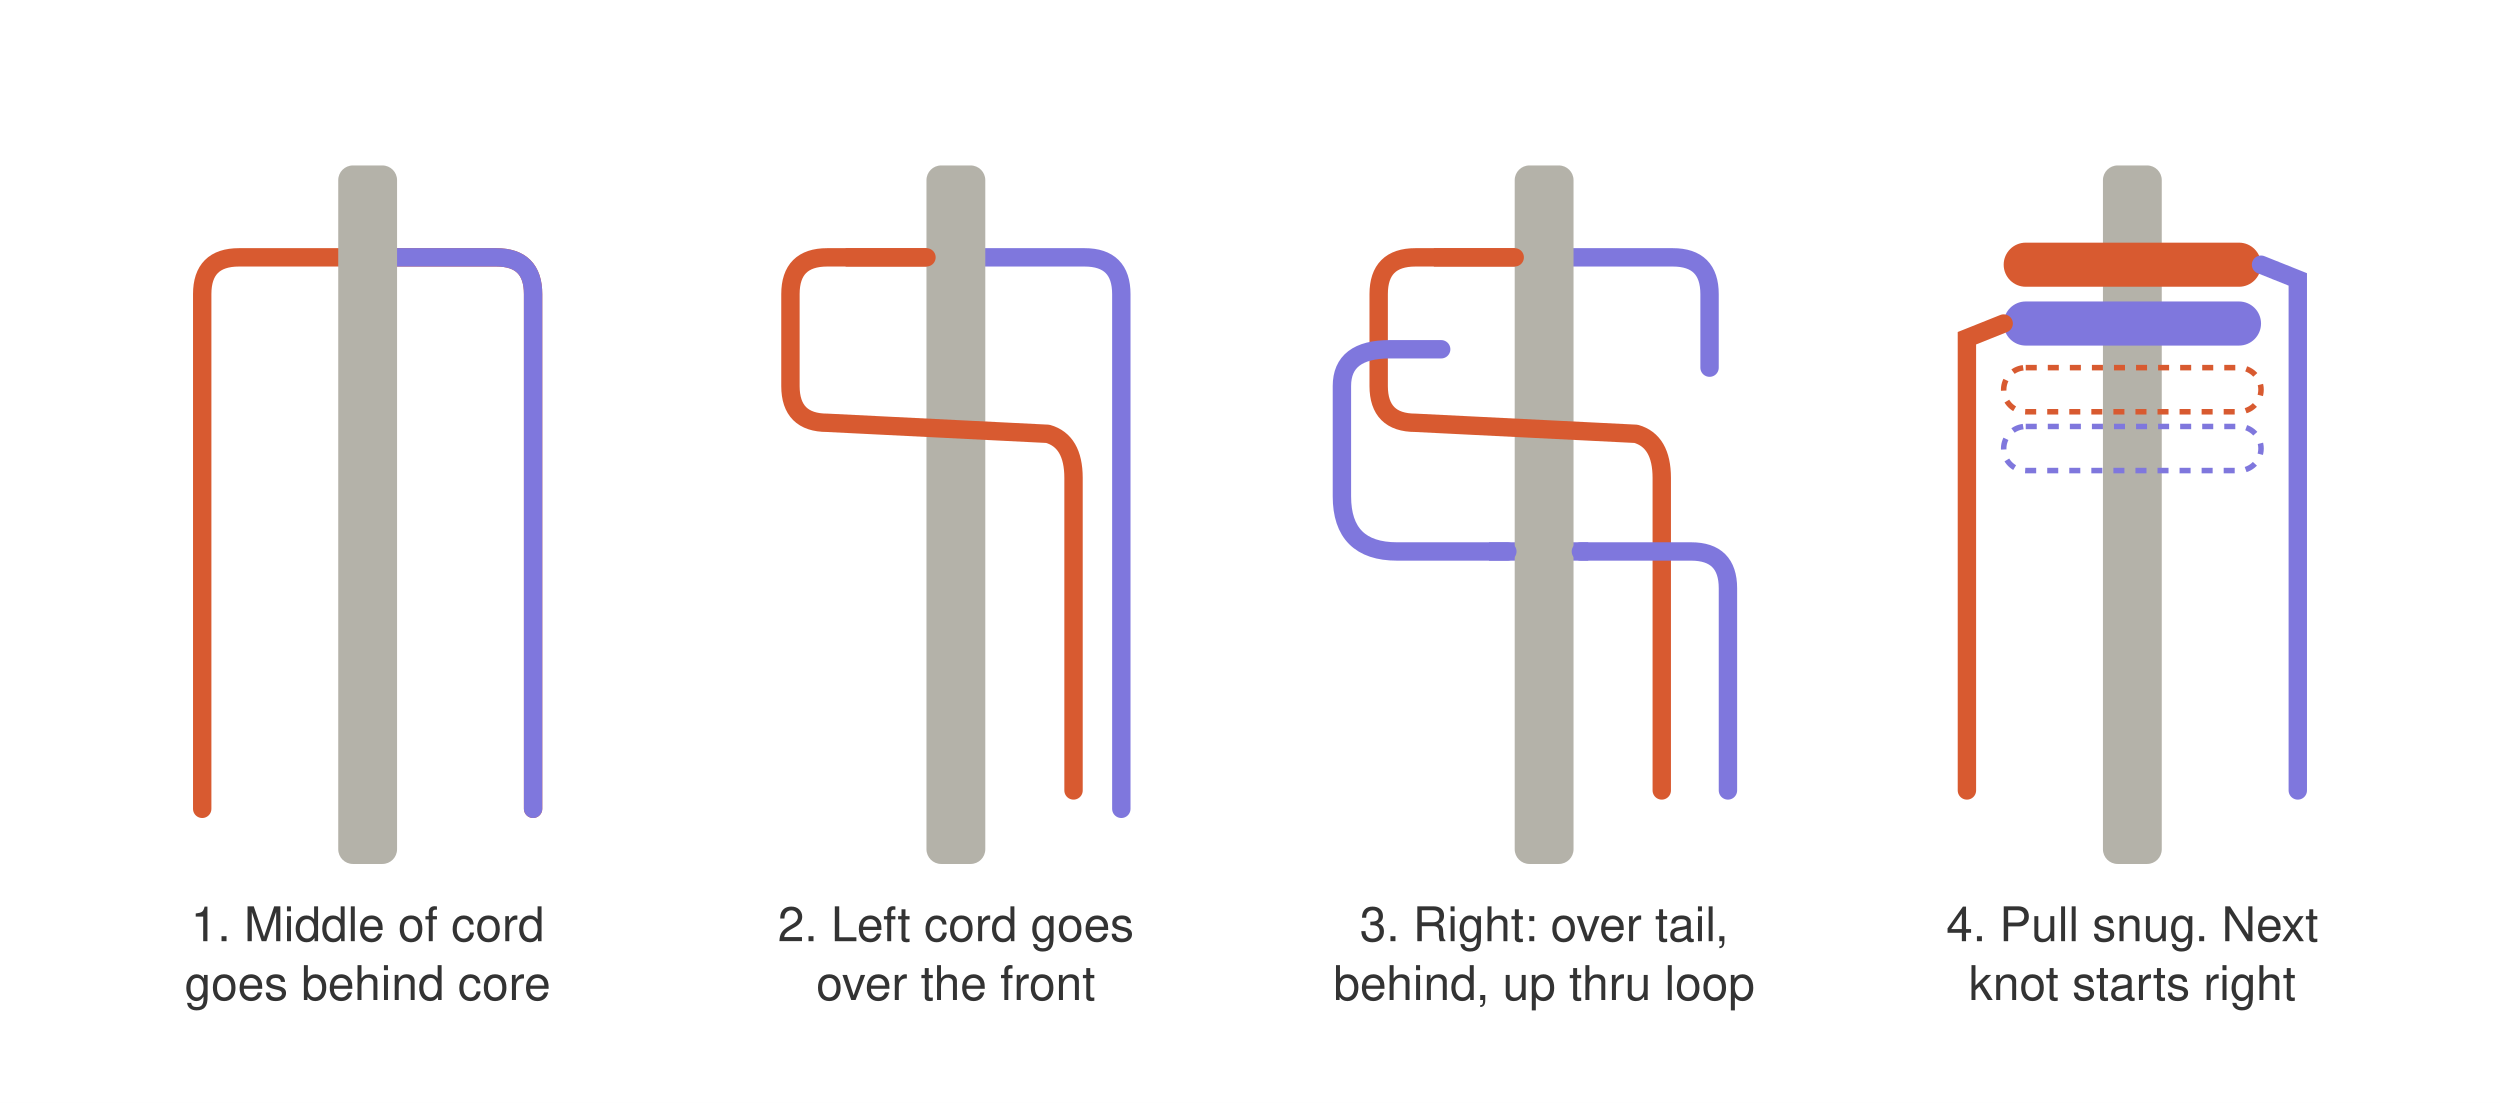
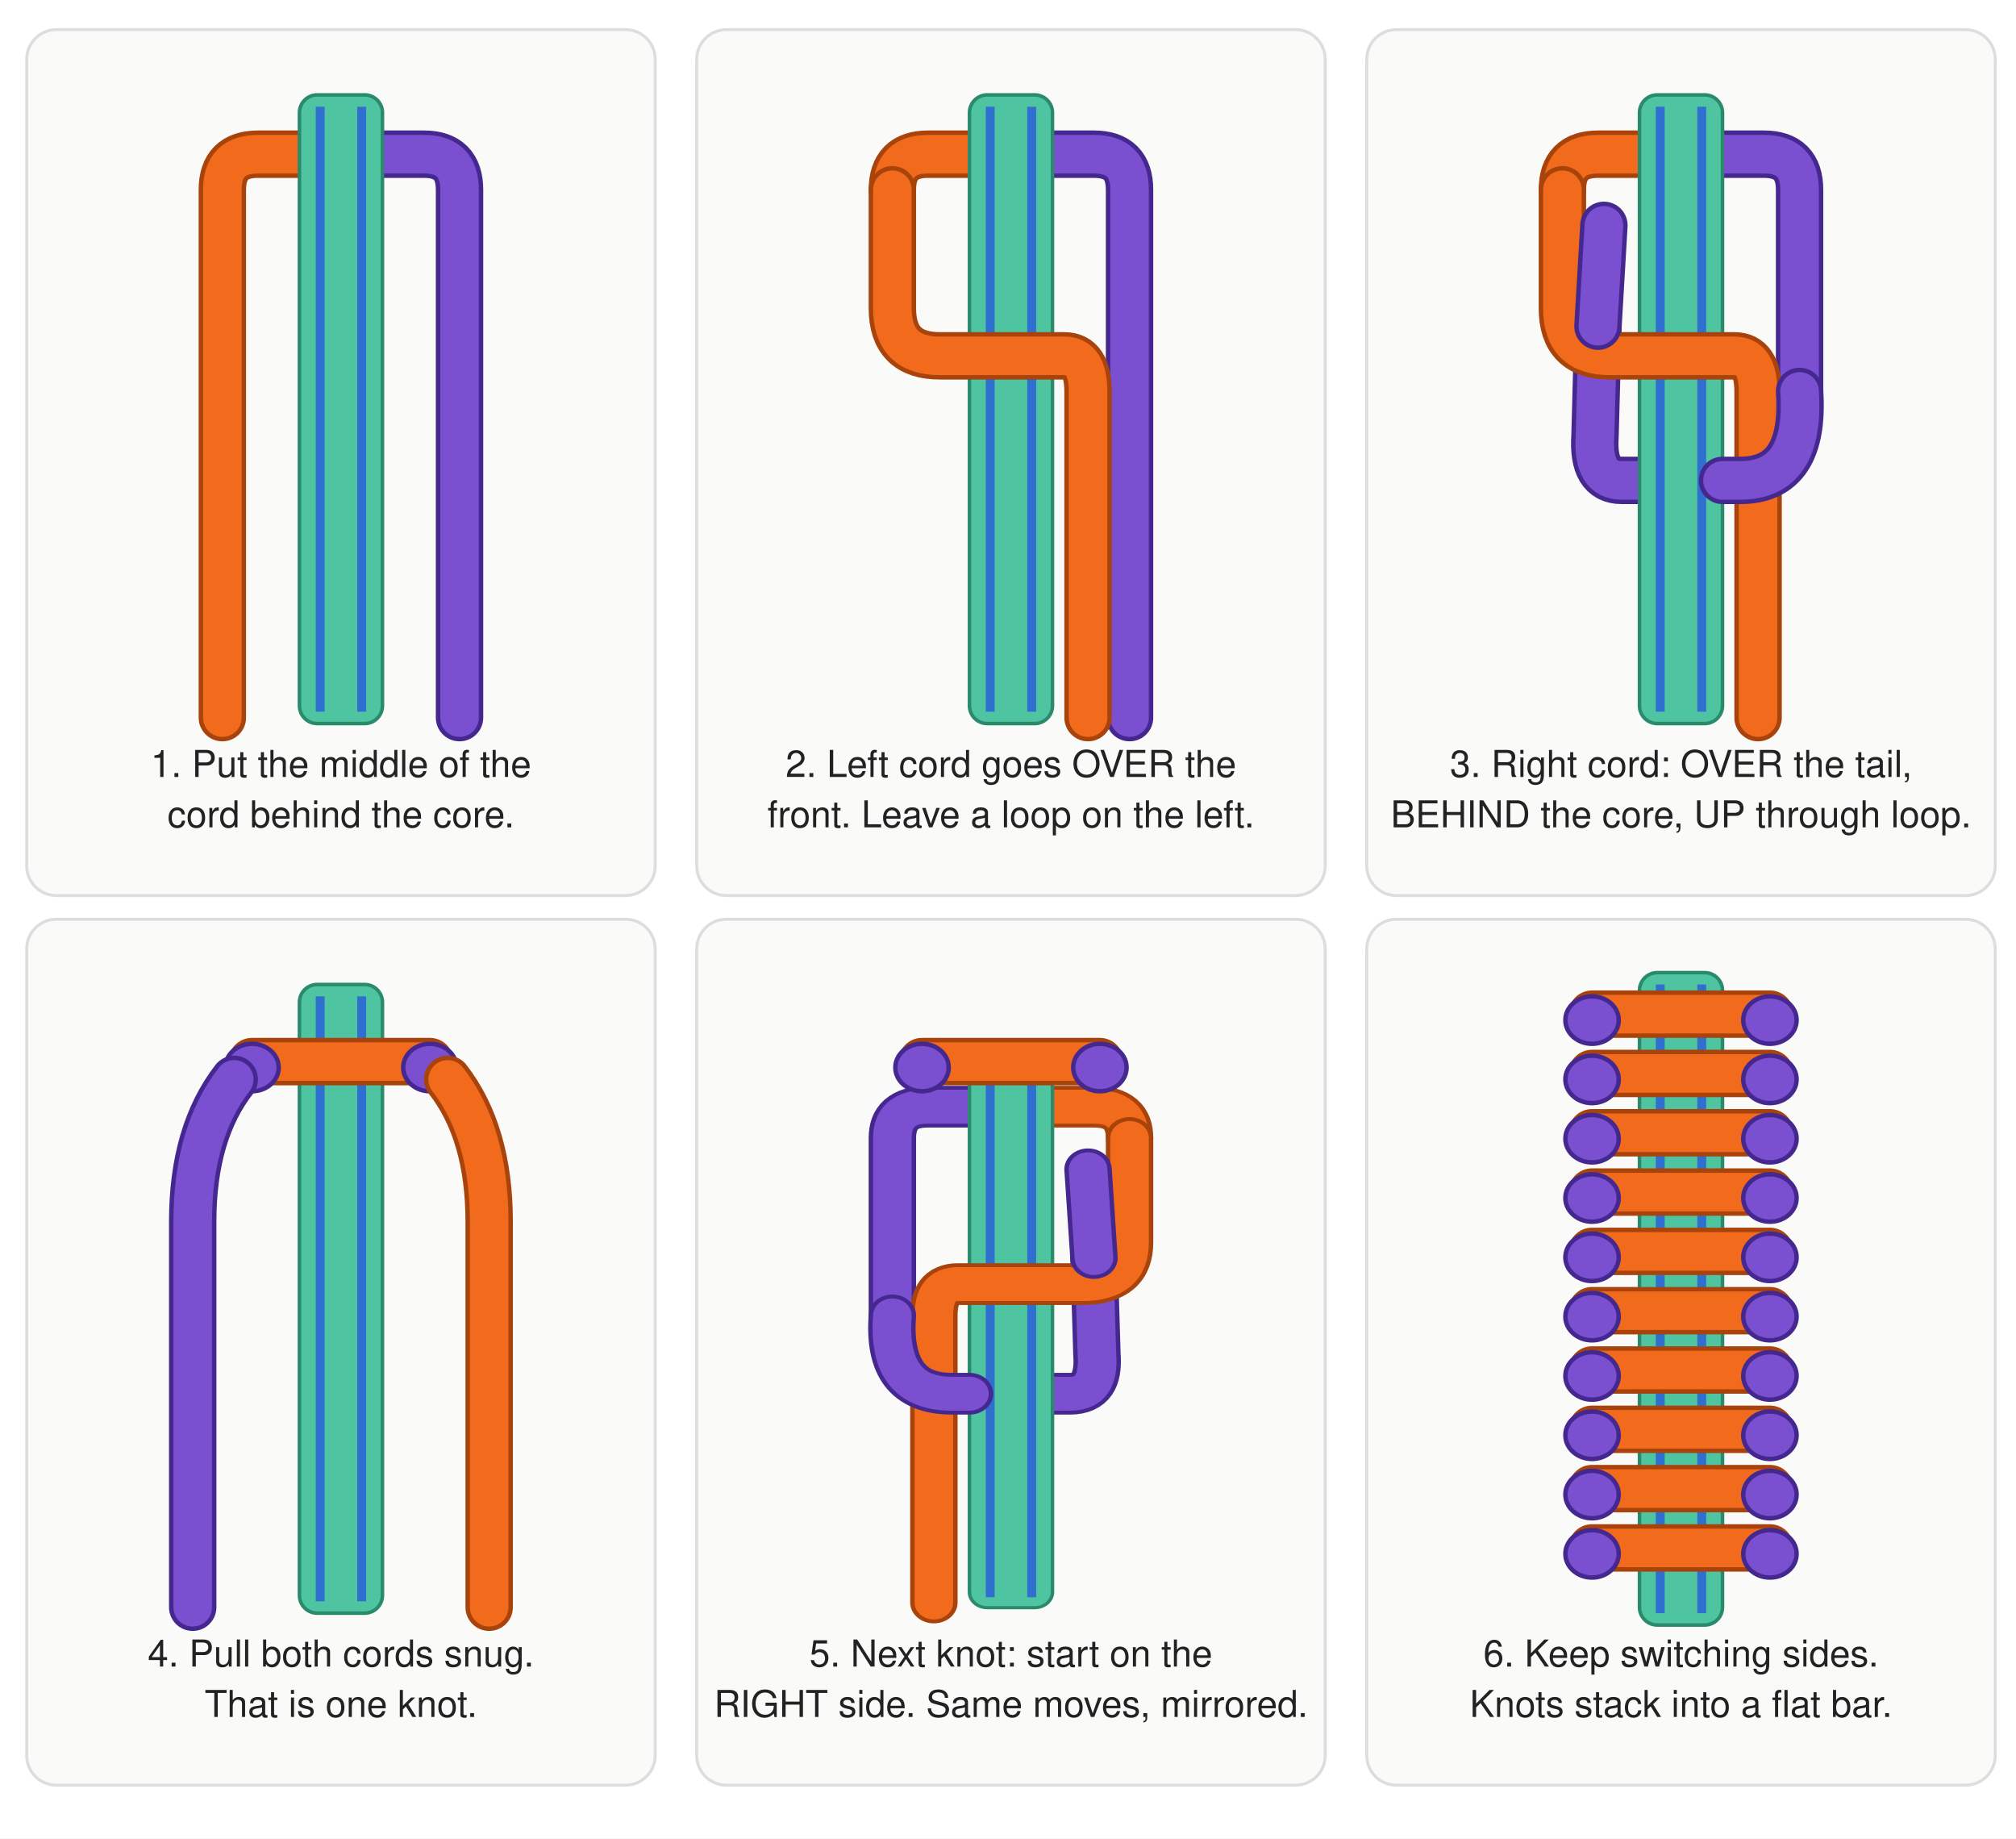
- <svg xmlns="http://www.w3.org/2000/svg" width="680" viewBox="0 0 680 300">
-   <rect width="680" height="300" fill="#ffffff" />
-   <defs>
-     <marker id="arrow" viewBox="0 0 10 10" refX="8" refY="5" markerWidth="6" markerHeight="6" orient="auto-start-reverse">
-       <path d="M2 1L8 5L2 9" fill="none" stroke="#BA7517" stroke-width="1.5" />
-     </marker>
-   </defs>
-   <path d="M55 220 L55 80 Q55 70 65 70 L135 70 Q145 70 145 80 L145 220" fill="none" stroke="#D85A30" stroke-width="5" stroke-linecap="round" />
-   <path d="M100 70 L135 70 Q145 70 145 80 L145 220" fill="none" stroke="#7F77DD" stroke-width="5" stroke-linecap="round" />
-   <rect x="92" y="45" width="16" height="190" rx="4" fill="#B4B2A9" />
-   <path d="M260 70 L230 70" fill="none" stroke="#D85A30" stroke-width="5" />
-   <path d="M260 70 L295 70 Q305 70 305 80 L305 220" fill="none" stroke="#7F77DD" stroke-width="5" stroke-linecap="round" />
-   <rect x="252" y="45" width="16" height="190" rx="4" fill="#B4B2A9" />
-   <path d="M252 70 L225 70 Q215 70 215 80 L215 105 Q215 115 225 115 L285 118 Q292 120 292 130 L292 215" fill="none" stroke="#D85A30" stroke-width="5" stroke-linecap="round" stroke-linejoin="round" />
-   <path d="M420 70 L390 70" fill="none" stroke="#D85A30" stroke-width="5" />
-   <path d="M420 70 L455 70 Q465 70 465 80 L465 100" fill="none" stroke="#7F77DD" stroke-width="5" stroke-linecap="round" />
-   <path d="M432 150 L405 150" fill="none" stroke="#7F77DD" stroke-width="5" />
-   <rect x="412" y="45" width="16" height="190" rx="4" fill="#B4B2A9" />
-   <path d="M412 70 L385 70 Q375 70 375 80 L375 105 Q375 115 385 115 L445 118 Q452 120 452 130 L452 215" fill="none" stroke="#D85A30" stroke-width="5" stroke-linecap="round" stroke-linejoin="round" />
-   <path d="M470 215 L470 160 Q470 150 460 150 L430 150" fill="none" stroke="#7F77DD" stroke-width="5" stroke-linecap="round" />
-   <path d="M410 150 L380 150 Q365 150 365 135 L365 105 Q365 95 378 95 L392 95" fill="none" stroke="#7F77DD" stroke-width="5" stroke-linecap="round" />
-   <rect x="572" y="45" width="16" height="190" rx="4" fill="#B4B2A9" />
-   <rect x="545" y="66" width="70" height="12" rx="6" fill="#D85A30" />
-   <rect x="545" y="82" width="70" height="12" rx="6" fill="#7F77DD" />
-   <rect x="545" y="100" width="70" height="12" rx="6" fill="none" stroke="#D85A30" stroke-width="1.5" stroke-dasharray="3 3" />
-   <rect x="545" y="116" width="70" height="12" rx="6" fill="none" stroke="#7F77DD" stroke-width="1.5" stroke-dasharray="3 3" />
-   <path d="M545 88 L535 92 L535 215" fill="none" stroke="#D85A30" stroke-width="5" stroke-linecap="round" />
-   <path d="M615 72 L625 76 L625 215" fill="none" stroke="#7F77DD" stroke-width="5" stroke-linecap="round" />
-   <text font-family="Helvetica, Arial, sans-serif" font-size="13" fill="#333" x="100" y="256" text-anchor="middle">1. Middle of cord</text>
-   <text font-family="Helvetica, Arial, sans-serif" font-size="13" fill="#333" x="100" y="272" text-anchor="middle">goes behind core</text>
-   <text font-family="Helvetica, Arial, sans-serif" font-size="13" fill="#333" x="260" y="256" text-anchor="middle">2. Left cord goes</text>
-   <text font-family="Helvetica, Arial, sans-serif" font-size="13" fill="#333" x="260" y="272" text-anchor="middle">over the front</text>
-   <text font-family="Helvetica, Arial, sans-serif" font-size="13" fill="#333" x="420" y="256" text-anchor="middle">3. Right: over tail,</text>
-   <text font-family="Helvetica, Arial, sans-serif" font-size="13" fill="#333" x="420" y="272" text-anchor="middle">behind, up thru loop</text>
-   <text font-family="Helvetica, Arial, sans-serif" font-size="13" fill="#333" x="580" y="256" text-anchor="middle">4. Pull snug. Next</text>
-   <text font-family="Helvetica, Arial, sans-serif" font-size="13" fill="#333" x="580" y="272" text-anchor="middle">knot starts right</text>
+ <svg xmlns="http://www.w3.org/2000/svg" width="680" height="620" viewBox="0 0 680 620">
+   <rect width="680" height="620" fill="#fff" />
+   <g transform="translate(13,6)">
+     <rect x="-4" y="4" width="212" height="292" rx="10" fill="#fafaf8" stroke="#ddd" />
+     <g transform="translate(2.0,6)">
+       <path d="M60 230 L60 52 Q60 40 72 40 L100 40" fill="none" stroke="#a8430c" stroke-width="16" stroke-linecap="round" stroke-linejoin="round" />
+       <path d="M60 230 L60 52 Q60 40 72 40 L100 40" fill="none" stroke="#f26a1b" stroke-width="13" stroke-linecap="round" stroke-linejoin="round" />
+       <path d="M100 40 L128 40 Q140 40 140 52 L140 230" fill="none" stroke="#45288f" stroke-width="16" stroke-linecap="round" stroke-linejoin="round" />
+       <path d="M100 40 L128 40 Q140 40 140 52 L140 230" fill="none" stroke="#7a4fd0" stroke-width="13" stroke-linecap="round" stroke-linejoin="round" />
+       <rect x="86" y="20" width="28" height="212" rx="6" fill="#4fc4a0" stroke="#2a8a6c" stroke-width="1.2" />
+       <line x1="93" y1="24" x2="93" y2="228" stroke="#2f6fd0" stroke-width="3" />
+       <line x1="107" y1="24" x2="107" y2="228" stroke="#2f6fd0" stroke-width="3" />
+     </g>
+     <text x="102" y="256" font-family="Helvetica, Arial, sans-serif" font-size="12.5" fill="#222" text-anchor="middle">1. Put the middle of the</text>
+     <text x="102" y="273" font-family="Helvetica, Arial, sans-serif" font-size="12.5" fill="#222" text-anchor="middle">cord behind the core.</text>
+   </g>
+   <g transform="translate(239,6)">
+     <rect x="-4" y="4" width="212" height="292" rx="10" fill="#fafaf8" stroke="#ddd" />
+     <g transform="translate(2.0,6)">
+       <path d="M100 40 L128 40 Q140 40 140 52 L140 230" fill="none" stroke="#45288f" stroke-width="16" stroke-linecap="round" stroke-linejoin="round" />
+       <path d="M100 40 L128 40 Q140 40 140 52 L140 230" fill="none" stroke="#7a4fd0" stroke-width="13" stroke-linecap="round" stroke-linejoin="round" />
+       <path d="M100 40 L72 40 Q60 40 60 52" fill="none" stroke="#a8430c" stroke-width="16" stroke-linecap="round" stroke-linejoin="round" />
+       <path d="M100 40 L72 40 Q60 40 60 52" fill="none" stroke="#f26a1b" stroke-width="13" stroke-linecap="round" stroke-linejoin="round" />
+       <rect x="86" y="20" width="28" height="212" rx="6" fill="#4fc4a0" stroke="#2a8a6c" stroke-width="1.2" />
+       <line x1="93" y1="24" x2="93" y2="228" stroke="#2f6fd0" stroke-width="3" />
+       <line x1="107" y1="24" x2="107" y2="228" stroke="#2f6fd0" stroke-width="3" />
+       <path d="M60 52 L60 92 Q60 108 76 108 L118 108 Q126 108 126 120 L126 230" fill="none" stroke="#a8430c" stroke-width="16" stroke-linecap="round" stroke-linejoin="round" />
+       <path d="M60 52 L60 92 Q60 108 76 108 L118 108 Q126 108 126 120 L126 230" fill="none" stroke="#f26a1b" stroke-width="13" stroke-linecap="round" stroke-linejoin="round" />
+     </g>
+     <text x="102" y="256" font-family="Helvetica, Arial, sans-serif" font-size="12.5" fill="#222" text-anchor="middle">2. Left cord goes OVER the</text>
+     <text x="102" y="273" font-family="Helvetica, Arial, sans-serif" font-size="12.5" fill="#222" text-anchor="middle">front. Leave a loop on the left.</text>
+   </g>
+   <g transform="translate(465,6)">
+     <rect x="-4" y="4" width="212" height="292" rx="10" fill="#fafaf8" stroke="#ddd" />
+     <g transform="translate(2.0,6)">
+       <path d="M100 40 L72 40 Q60 40 60 52" fill="none" stroke="#a8430c" stroke-width="16" stroke-linecap="round" stroke-linejoin="round" />
+       <path d="M100 40 L72 40 Q60 40 60 52" fill="none" stroke="#f26a1b" stroke-width="13" stroke-linecap="round" stroke-linejoin="round" />
+       <path d="M100 40 L128 40 Q140 40 140 52 L140 120" fill="none" stroke="#45288f" stroke-width="16" stroke-linecap="round" stroke-linejoin="round" />
+       <path d="M100 40 L128 40 Q140 40 140 52 L140 120" fill="none" stroke="#7a4fd0" stroke-width="13" stroke-linecap="round" stroke-linejoin="round" />
+       <path d="M86 150 L80 150 Q70 150 71 135 L72 98" fill="none" stroke="#45288f" stroke-width="16" stroke-linecap="round" stroke-linejoin="round" />
+       <path d="M86 150 L80 150 Q70 150 71 135 L72 98" fill="none" stroke="#7a4fd0" stroke-width="13" stroke-linecap="round" stroke-linejoin="round" />
+       <rect x="86" y="20" width="28" height="212" rx="6" fill="#4fc4a0" stroke="#2a8a6c" stroke-width="1.2" />
+       <line x1="93" y1="24" x2="93" y2="228" stroke="#2f6fd0" stroke-width="3" />
+       <line x1="107" y1="24" x2="107" y2="228" stroke="#2f6fd0" stroke-width="3" />
+       <path d="M60 52 L60 92 Q60 108 76 108 L118 108 Q126 108 126 120 L126 230" fill="none" stroke="#a8430c" stroke-width="16" stroke-linecap="round" stroke-linejoin="round" />
+       <path d="M60 52 L60 92 Q60 108 76 108 L118 108 Q126 108 126 120 L126 230" fill="none" stroke="#f26a1b" stroke-width="13" stroke-linecap="round" stroke-linejoin="round" />
+       <path d="M140 120 Q142 150 120 150 L114 150" fill="none" stroke="#45288f" stroke-width="16" stroke-linecap="round" stroke-linejoin="round" />
+       <path d="M140 120 Q142 150 120 150 L114 150" fill="none" stroke="#7a4fd0" stroke-width="13" stroke-linecap="round" stroke-linejoin="round" />
+       <path d="M72 98 L74 64" fill="none" stroke="#45288f" stroke-width="16" stroke-linecap="round" stroke-linejoin="round" />
+       <path d="M72 98 L74 64" fill="none" stroke="#7a4fd0" stroke-width="13" stroke-linecap="round" stroke-linejoin="round" />
+     </g>
+     <text x="102" y="256" font-family="Helvetica, Arial, sans-serif" font-size="12.5" fill="#222" text-anchor="middle">3. Right cord: OVER the tail,</text>
+     <text x="102" y="273" font-family="Helvetica, Arial, sans-serif" font-size="12.5" fill="#222" text-anchor="middle">BEHIND the core, UP through loop.</text>
+   </g>
+   <g transform="translate(13,306)">
+     <rect x="-4" y="4" width="212" height="292" rx="10" fill="#fafaf8" stroke="#ddd" />
+     <g transform="translate(2.0,6)">
+       <rect x="86" y="20" width="28" height="212" rx="6" fill="#4fc4a0" stroke="#2a8a6c" stroke-width="1.2" />
+       <line x1="93" y1="24" x2="93" y2="228" stroke="#2f6fd0" stroke-width="3" />
+       <line x1="107" y1="24" x2="107" y2="228" stroke="#2f6fd0" stroke-width="3" />
+       <path d="M70 46 L130 46" fill="none" stroke="#a8430c" stroke-width="16" stroke-linecap="round" stroke-linejoin="round" />
+       <path d="M70 46 L130 46" fill="none" stroke="#f26a1b" stroke-width="13" stroke-linecap="round" stroke-linejoin="round" />
+       <ellipse cx="70" cy="48" rx="9" ry="8" fill="#7a4fd0" stroke="#45288f" stroke-width="1.5" />
+       <ellipse cx="130" cy="48" rx="9" ry="8" fill="#7a4fd0" stroke="#45288f" stroke-width="1.5" />
+       <path d="M64 52 Q50 70 50 100 L50 230" fill="none" stroke="#45288f" stroke-width="16" stroke-linecap="round" stroke-linejoin="round" />
+       <path d="M64 52 Q50 70 50 100 L50 230" fill="none" stroke="#7a4fd0" stroke-width="13" stroke-linecap="round" stroke-linejoin="round" />
+       <path d="M136 52 Q150 70 150 100 L150 230" fill="none" stroke="#a8430c" stroke-width="16" stroke-linecap="round" stroke-linejoin="round" />
+       <path d="M136 52 Q150 70 150 100 L150 230" fill="none" stroke="#f26a1b" stroke-width="13" stroke-linecap="round" stroke-linejoin="round" />
+     </g>
+     <text x="102" y="256" font-family="Helvetica, Arial, sans-serif" font-size="12.5" fill="#222" text-anchor="middle">4. Pull both cords snug.</text>
+     <text x="102" y="273" font-family="Helvetica, Arial, sans-serif" font-size="12.5" fill="#222" text-anchor="middle">That is one knot.</text>
+   </g>
+   <g transform="translate(239,306)">
+     <rect x="-4" y="4" width="212" height="292" rx="10" fill="#fafaf8" stroke="#ddd" />
+     <g transform="translate(2.0,6)">
+       <g transform="translate(200,26) scale(-1,0.88)">
+         <path d="M100 40 L72 40 Q60 40 60 52" fill="none" stroke="#a8430c" stroke-width="16" stroke-linecap="round" stroke-linejoin="round" />
+         <path d="M100 40 L72 40 Q60 40 60 52" fill="none" stroke="#f26a1b" stroke-width="13" stroke-linecap="round" stroke-linejoin="round" />
+         <path d="M100 40 L128 40 Q140 40 140 52 L140 120" fill="none" stroke="#45288f" stroke-width="16" stroke-linecap="round" stroke-linejoin="round" />
+         <path d="M100 40 L128 40 Q140 40 140 52 L140 120" fill="none" stroke="#7a4fd0" stroke-width="13" stroke-linecap="round" stroke-linejoin="round" />
+         <path d="M86 150 L80 150 Q70 150 71 135 L72 98" fill="none" stroke="#45288f" stroke-width="16" stroke-linecap="round" stroke-linejoin="round" />
+         <path d="M86 150 L80 150 Q70 150 71 135 L72 98" fill="none" stroke="#7a4fd0" stroke-width="13" stroke-linecap="round" stroke-linejoin="round" />
+         <rect x="86" y="20" width="28" height="212" rx="6" fill="#4fc4a0" stroke="#2a8a6c" stroke-width="1.2" />
+         <line x1="93" y1="24" x2="93" y2="228" stroke="#2f6fd0" stroke-width="3" />
+         <line x1="107" y1="24" x2="107" y2="228" stroke="#2f6fd0" stroke-width="3" />
+         <path d="M60 52 L60 92 Q60 108 76 108 L118 108 Q126 108 126 120 L126 230" fill="none" stroke="#a8430c" stroke-width="16" stroke-linecap="round" stroke-linejoin="round" />
+         <path d="M60 52 L60 92 Q60 108 76 108 L118 108 Q126 108 126 120 L126 230" fill="none" stroke="#f26a1b" stroke-width="13" stroke-linecap="round" stroke-linejoin="round" />
+         <path d="M140 120 Q142 150 120 150 L114 150" fill="none" stroke="#45288f" stroke-width="16" stroke-linecap="round" stroke-linejoin="round" />
+         <path d="M140 120 Q142 150 120 150 L114 150" fill="none" stroke="#7a4fd0" stroke-width="13" stroke-linecap="round" stroke-linejoin="round" />
+         <path d="M72 98 L74 64" fill="none" stroke="#45288f" stroke-width="16" stroke-linecap="round" stroke-linejoin="round" />
+         <path d="M72 98 L74 64" fill="none" stroke="#7a4fd0" stroke-width="13" stroke-linecap="round" stroke-linejoin="round" />
+       </g>
+       <path d="M70 46 L130 46" fill="none" stroke="#a8430c" stroke-width="16" stroke-linecap="round" stroke-linejoin="round" />
+       <path d="M70 46 L130 46" fill="none" stroke="#f26a1b" stroke-width="13" stroke-linecap="round" stroke-linejoin="round" />
+       <ellipse cx="70" cy="48" rx="9" ry="8" fill="#7a4fd0" stroke="#45288f" stroke-width="1.5" />
+       <ellipse cx="130" cy="48" rx="9" ry="8" fill="#7a4fd0" stroke="#45288f" stroke-width="1.5" />
+     </g>
+     <text x="102" y="256" font-family="Helvetica, Arial, sans-serif" font-size="12.5" fill="#222" text-anchor="middle">5. Next knot: start on the</text>
+     <text x="102" y="273" font-family="Helvetica, Arial, sans-serif" font-size="12.5" fill="#222" text-anchor="middle">RIGHT side. Same moves, mirrored.</text>
+   </g>
+   <g transform="translate(465,306)">
+     <rect x="-4" y="4" width="212" height="292" rx="10" fill="#fafaf8" stroke="#ddd" />
+     <g transform="translate(2.0,6)">
+       <rect x="86" y="16" width="28" height="220" rx="6" fill="#4fc4a0" stroke="#2a8a6c" stroke-width="1.2" />
+       <line x1="93" y1="20" x2="93" y2="232" stroke="#2f6fd0" stroke-width="3" />
+       <line x1="107" y1="20" x2="107" y2="232" stroke="#2f6fd0" stroke-width="3" />
+       <path d="M70 30 L130 30" fill="none" stroke="#a8430c" stroke-width="16" stroke-linecap="round" stroke-linejoin="round" />
+       <path d="M70 30 L130 30" fill="none" stroke="#f26a1b" stroke-width="13" stroke-linecap="round" stroke-linejoin="round" />
+       <ellipse cx="70" cy="32" rx="9" ry="8" fill="#7a4fd0" stroke="#45288f" stroke-width="1.5" />
+       <ellipse cx="130" cy="32" rx="9" ry="8" fill="#7a4fd0" stroke="#45288f" stroke-width="1.5" />
+       <path d="M70 50 L130 50" fill="none" stroke="#a8430c" stroke-width="16" stroke-linecap="round" stroke-linejoin="round" />
+       <path d="M70 50 L130 50" fill="none" stroke="#f26a1b" stroke-width="13" stroke-linecap="round" stroke-linejoin="round" />
+       <ellipse cx="70" cy="52" rx="9" ry="8" fill="#7a4fd0" stroke="#45288f" stroke-width="1.5" />
+       <ellipse cx="130" cy="52" rx="9" ry="8" fill="#7a4fd0" stroke="#45288f" stroke-width="1.5" />
+       <path d="M70 70 L130 70" fill="none" stroke="#a8430c" stroke-width="16" stroke-linecap="round" stroke-linejoin="round" />
+       <path d="M70 70 L130 70" fill="none" stroke="#f26a1b" stroke-width="13" stroke-linecap="round" stroke-linejoin="round" />
+       <ellipse cx="70" cy="72" rx="9" ry="8" fill="#7a4fd0" stroke="#45288f" stroke-width="1.5" />
+       <ellipse cx="130" cy="72" rx="9" ry="8" fill="#7a4fd0" stroke="#45288f" stroke-width="1.5" />
+       <path d="M70 90 L130 90" fill="none" stroke="#a8430c" stroke-width="16" stroke-linecap="round" stroke-linejoin="round" />
+       <path d="M70 90 L130 90" fill="none" stroke="#f26a1b" stroke-width="13" stroke-linecap="round" stroke-linejoin="round" />
+       <ellipse cx="70" cy="92" rx="9" ry="8" fill="#7a4fd0" stroke="#45288f" stroke-width="1.5" />
+       <ellipse cx="130" cy="92" rx="9" ry="8" fill="#7a4fd0" stroke="#45288f" stroke-width="1.5" />
+       <path d="M70 110 L130 110" fill="none" stroke="#a8430c" stroke-width="16" stroke-linecap="round" stroke-linejoin="round" />
+       <path d="M70 110 L130 110" fill="none" stroke="#f26a1b" stroke-width="13" stroke-linecap="round" stroke-linejoin="round" />
+       <ellipse cx="70" cy="112" rx="9" ry="8" fill="#7a4fd0" stroke="#45288f" stroke-width="1.5" />
+       <ellipse cx="130" cy="112" rx="9" ry="8" fill="#7a4fd0" stroke="#45288f" stroke-width="1.5" />
+       <path d="M70 130 L130 130" fill="none" stroke="#a8430c" stroke-width="16" stroke-linecap="round" stroke-linejoin="round" />
+       <path d="M70 130 L130 130" fill="none" stroke="#f26a1b" stroke-width="13" stroke-linecap="round" stroke-linejoin="round" />
+       <ellipse cx="70" cy="132" rx="9" ry="8" fill="#7a4fd0" stroke="#45288f" stroke-width="1.5" />
+       <ellipse cx="130" cy="132" rx="9" ry="8" fill="#7a4fd0" stroke="#45288f" stroke-width="1.5" />
+       <path d="M70 150 L130 150" fill="none" stroke="#a8430c" stroke-width="16" stroke-linecap="round" stroke-linejoin="round" />
+       <path d="M70 150 L130 150" fill="none" stroke="#f26a1b" stroke-width="13" stroke-linecap="round" stroke-linejoin="round" />
+       <ellipse cx="70" cy="152" rx="9" ry="8" fill="#7a4fd0" stroke="#45288f" stroke-width="1.5" />
+       <ellipse cx="130" cy="152" rx="9" ry="8" fill="#7a4fd0" stroke="#45288f" stroke-width="1.5" />
+       <path d="M70 170 L130 170" fill="none" stroke="#a8430c" stroke-width="16" stroke-linecap="round" stroke-linejoin="round" />
+       <path d="M70 170 L130 170" fill="none" stroke="#f26a1b" stroke-width="13" stroke-linecap="round" stroke-linejoin="round" />
+       <ellipse cx="70" cy="172" rx="9" ry="8" fill="#7a4fd0" stroke="#45288f" stroke-width="1.5" />
+       <ellipse cx="130" cy="172" rx="9" ry="8" fill="#7a4fd0" stroke="#45288f" stroke-width="1.5" />
+       <path d="M70 190 L130 190" fill="none" stroke="#a8430c" stroke-width="16" stroke-linecap="round" stroke-linejoin="round" />
+       <path d="M70 190 L130 190" fill="none" stroke="#f26a1b" stroke-width="13" stroke-linecap="round" stroke-linejoin="round" />
+       <ellipse cx="70" cy="192" rx="9" ry="8" fill="#7a4fd0" stroke="#45288f" stroke-width="1.5" />
+       <ellipse cx="130" cy="192" rx="9" ry="8" fill="#7a4fd0" stroke="#45288f" stroke-width="1.5" />
+       <path d="M70 210 L130 210" fill="none" stroke="#a8430c" stroke-width="16" stroke-linecap="round" stroke-linejoin="round" />
+       <path d="M70 210 L130 210" fill="none" stroke="#f26a1b" stroke-width="13" stroke-linecap="round" stroke-linejoin="round" />
+       <ellipse cx="70" cy="212" rx="9" ry="8" fill="#7a4fd0" stroke="#45288f" stroke-width="1.5" />
+       <ellipse cx="130" cy="212" rx="9" ry="8" fill="#7a4fd0" stroke="#45288f" stroke-width="1.5" />
+     </g>
+     <text x="102" y="256" font-family="Helvetica, Arial, sans-serif" font-size="12.5" fill="#222" text-anchor="middle">6. Keep switching sides.</text>
+     <text x="102" y="273" font-family="Helvetica, Arial, sans-serif" font-size="12.5" fill="#222" text-anchor="middle">Knots stack into a flat bar.</text>
+   </g>
</svg>
